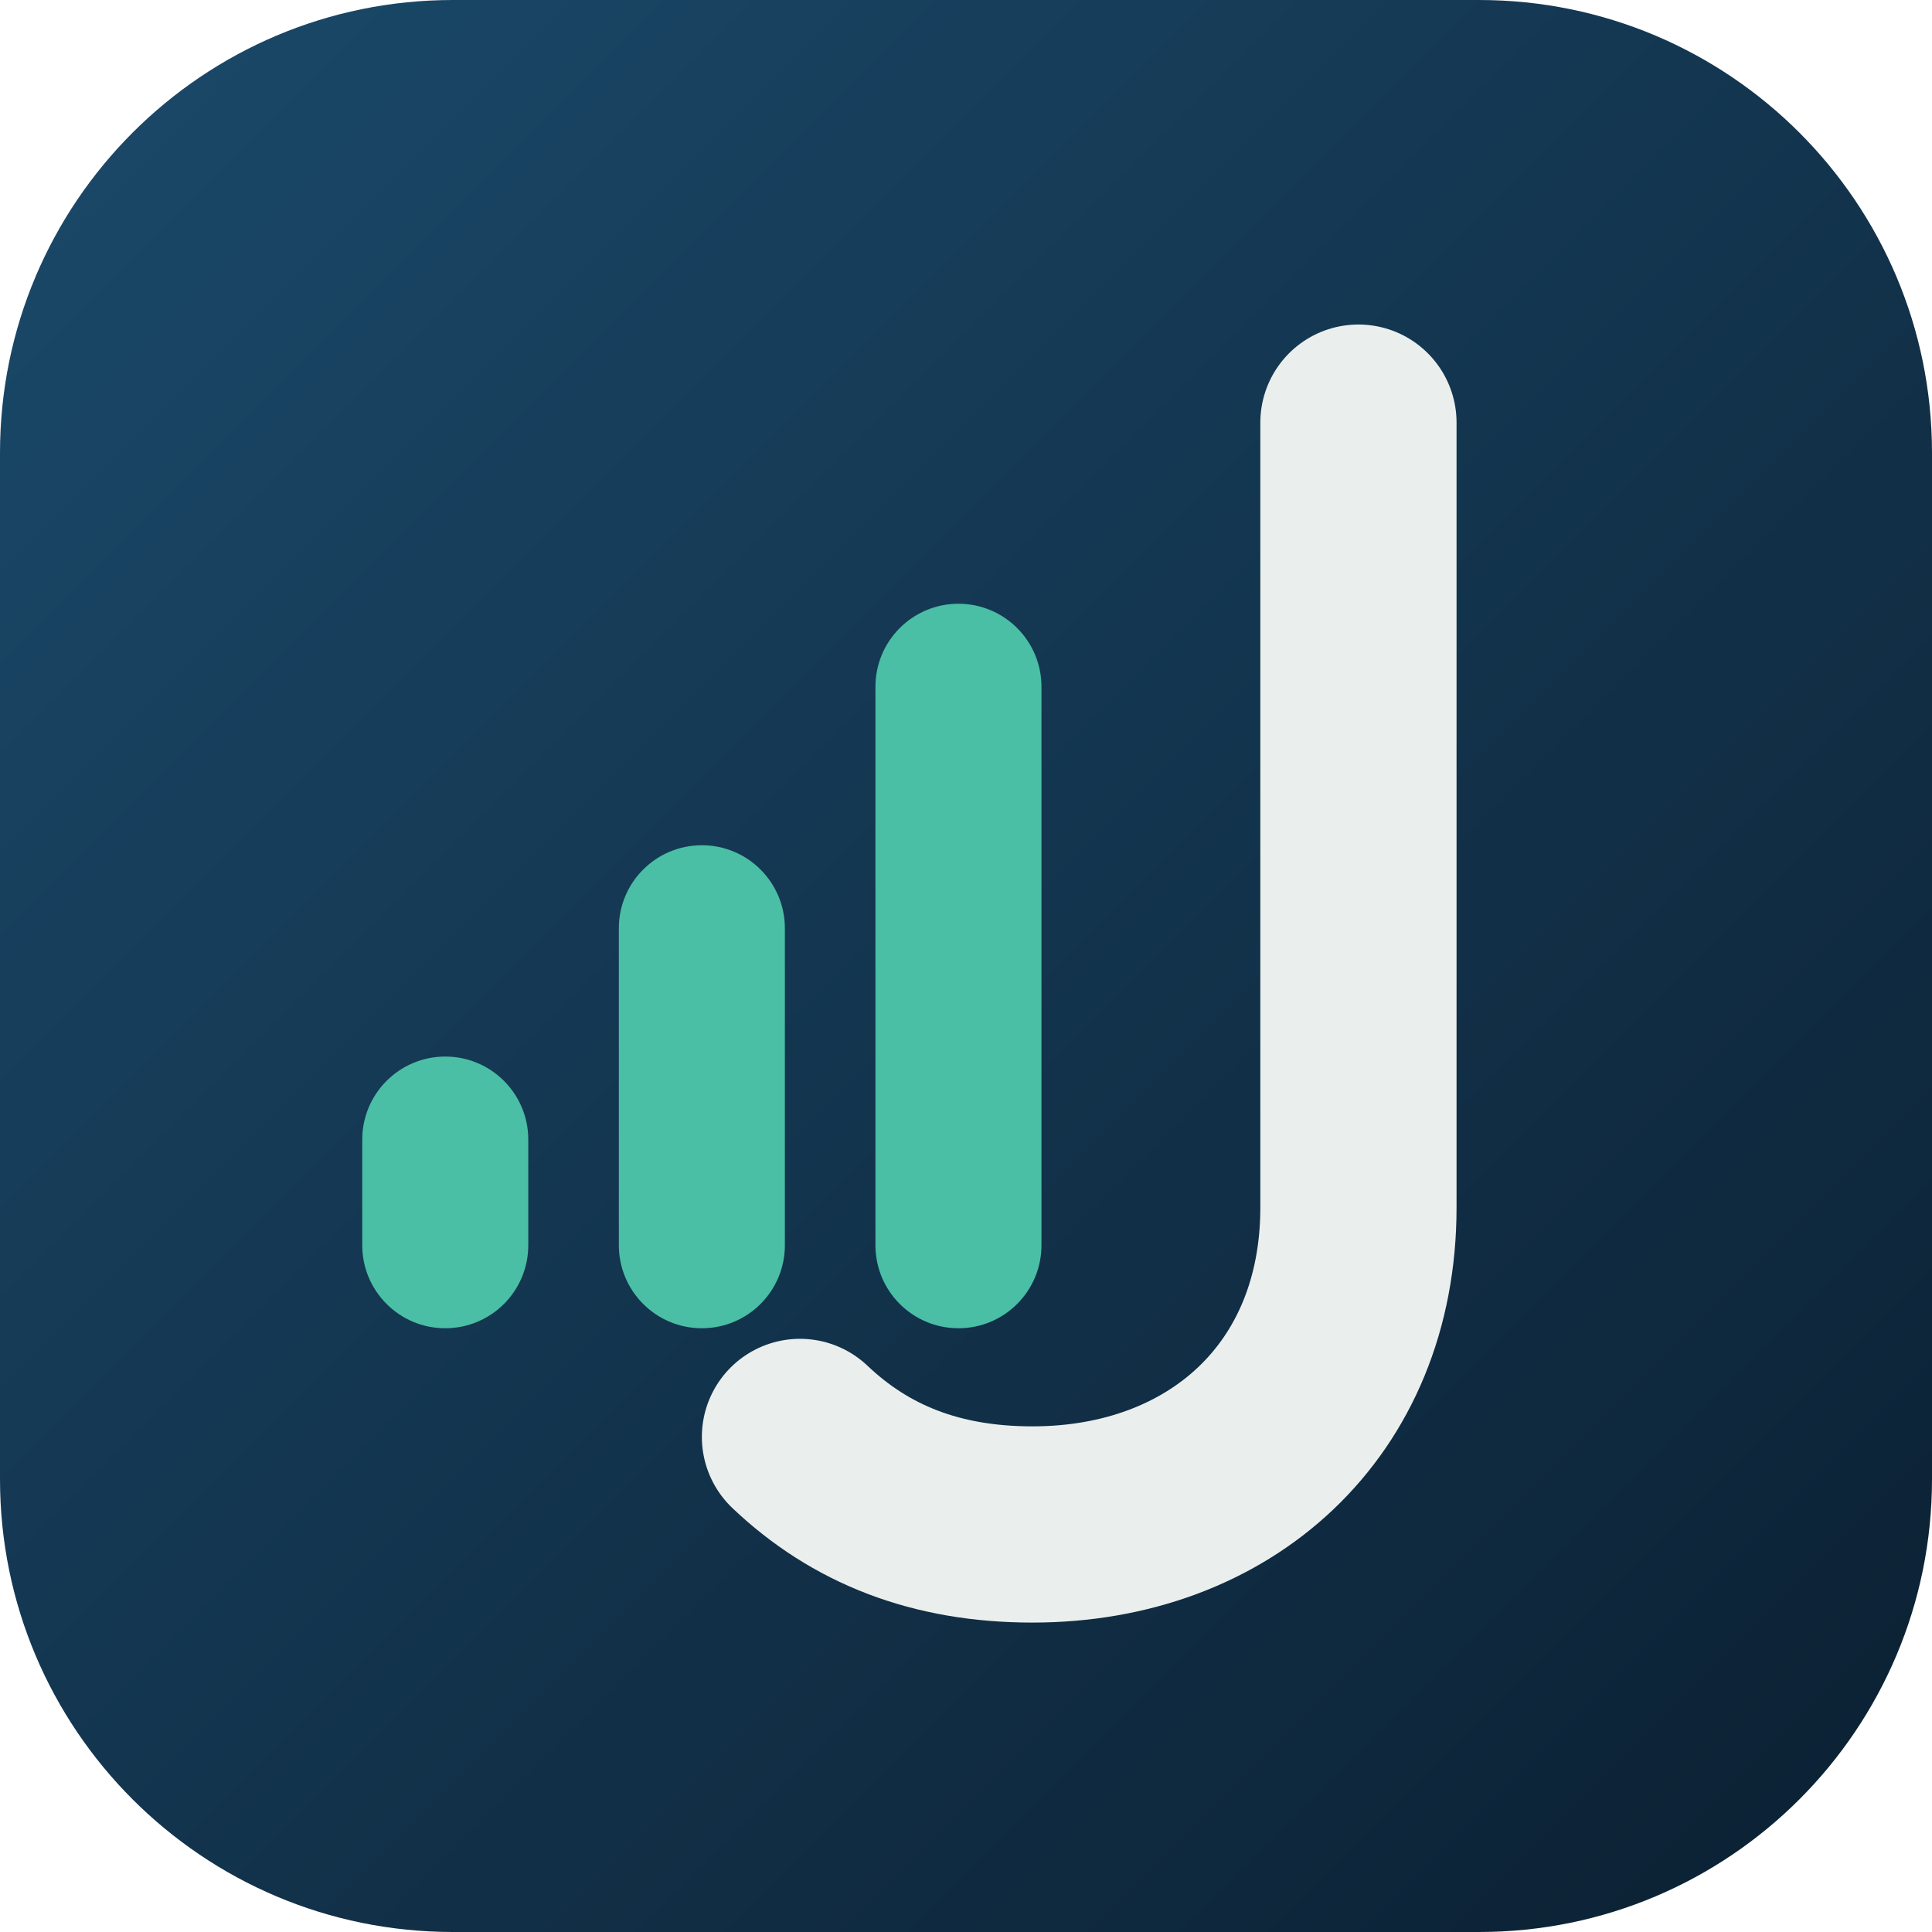
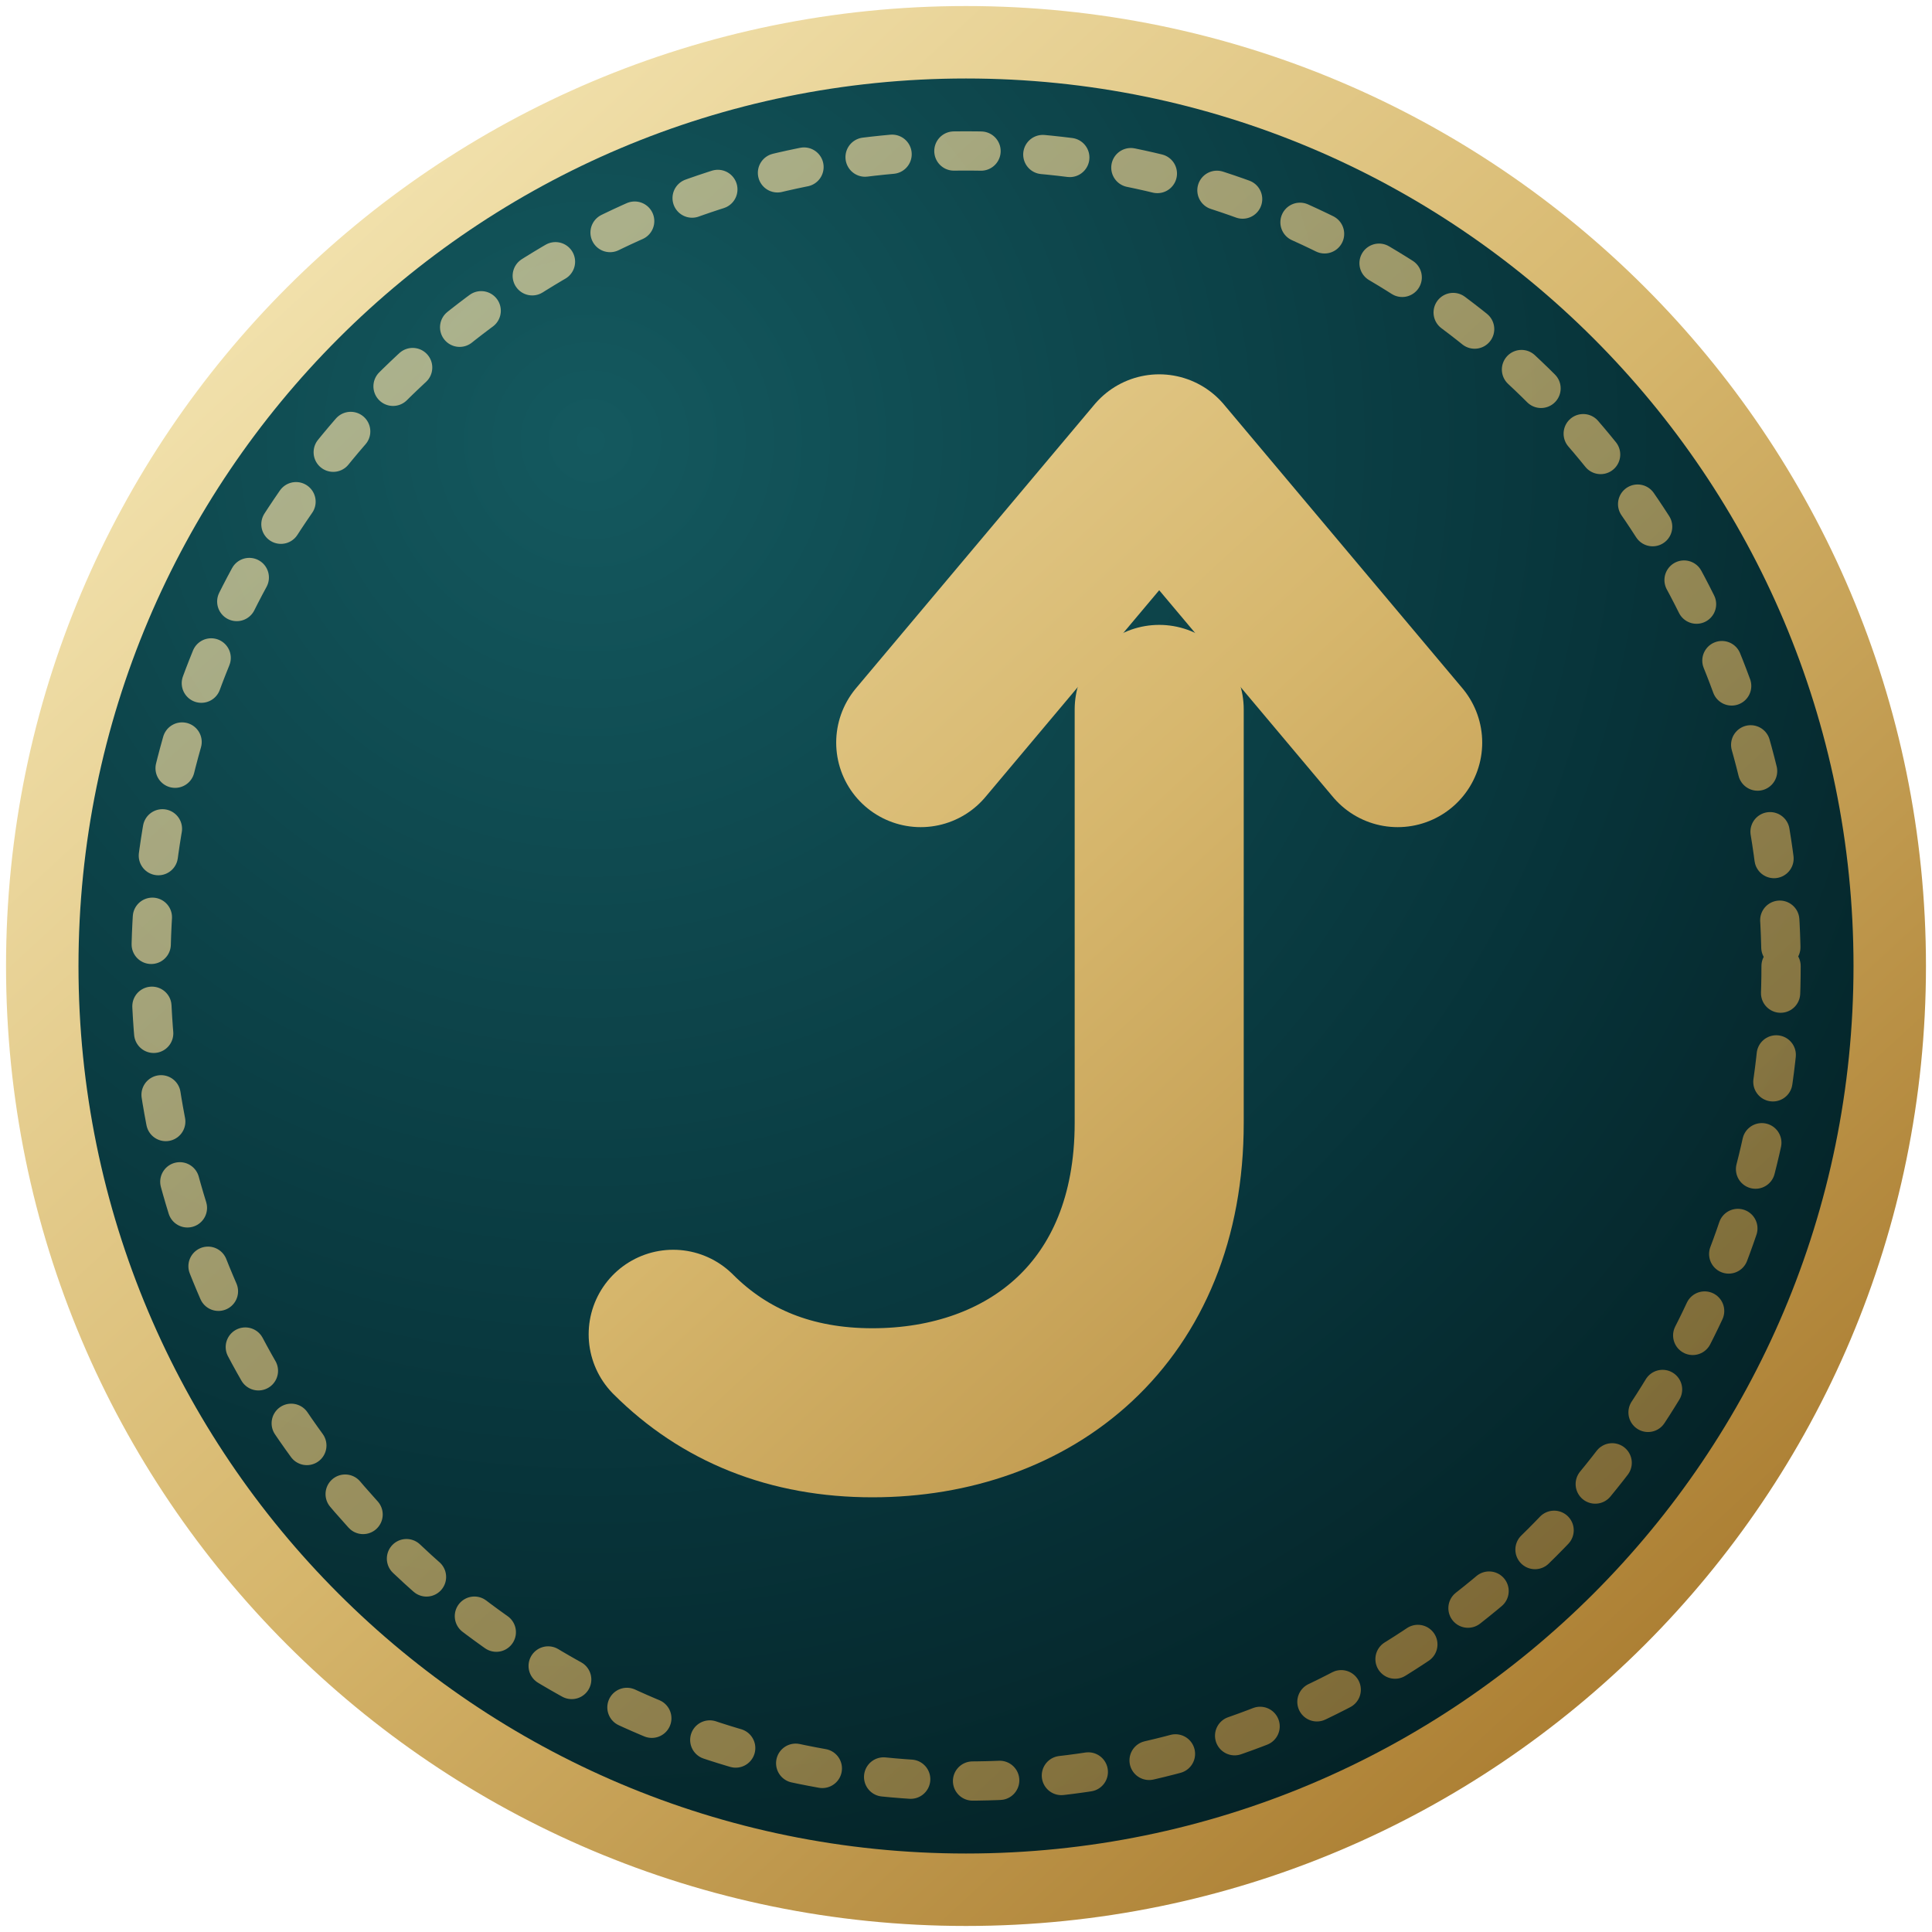
<svg xmlns="http://www.w3.org/2000/svg" viewBox="0 0 64 64">
  <defs>
-     <linearGradient id="g" x1="0" y1="0" x2="1" y2="1">
-       <stop offset="0" stop-color="#1B4A6B" />
-       <stop offset="1" stop-color="#0B1F31" />
+     <linearGradient id="o" x1="8" y1="6" x2="56" y2="58" gradientUnits="userSpaceOnUse">
+       <stop offset="0" stop-color="#F4E5B2" />
+       <stop offset=".5" stop-color="#D6B66C" />
+       <stop offset="1" stop-color="#A87A2E" />
    </linearGradient>
+     <radialGradient id="f" cx=".3" cy=".22" r=".95">
+       <stop offset="0" stop-color="#14595F" />
+       <stop offset=".6" stop-color="#073339" />
+       <stop offset="1" stop-color="#031A1D" />
+     </radialGradient>
  </defs>
-   <rect width="64" height="64" rx="15" fill="url(#g)" />
-   <rect x="12" y="35" width="5.5" height="9" rx="2.75" fill="#4ABFA5" />
-   <rect x="20.5" y="28" width="5.5" height="16" rx="2.75" fill="#4ABFA5" />
-   <rect x="29" y="20" width="5.5" height="24" rx="2.75" fill="#4ABFA5" />
-   <path d="M43 13v26c0 6.4-4.6 10.5-10.8 10.5-3.2 0-5.7-1-7.7-2.9" fill="none" stroke="#EAEFED" stroke-width="6.5" stroke-linecap="round" stroke-linejoin="round" transform="translate(2 1)" />
+   <circle cx="32" cy="32" r="30.6" fill="url(#f)" stroke="url(#o)" stroke-width="2.4" />
+   <circle cx="32" cy="32" r="27" fill="none" stroke="url(#o)" stroke-width="1.3" stroke-dasharray=".9 2.05" stroke-linecap="round" opacity=".7" />
+   <g fill="none" stroke="url(#o)" stroke-width="5.6" stroke-linecap="round" stroke-linejoin="round">
+     <path d="M38.4 23.5V37.2c0 6.3-4.3 9.6-9.5 9.6-2.7 0-4.9-.9-6.6-2.6" />
+     <path d="M30.5 24.6 38.4 15.2l7.9 9.4" />
+   </g>
</svg>
